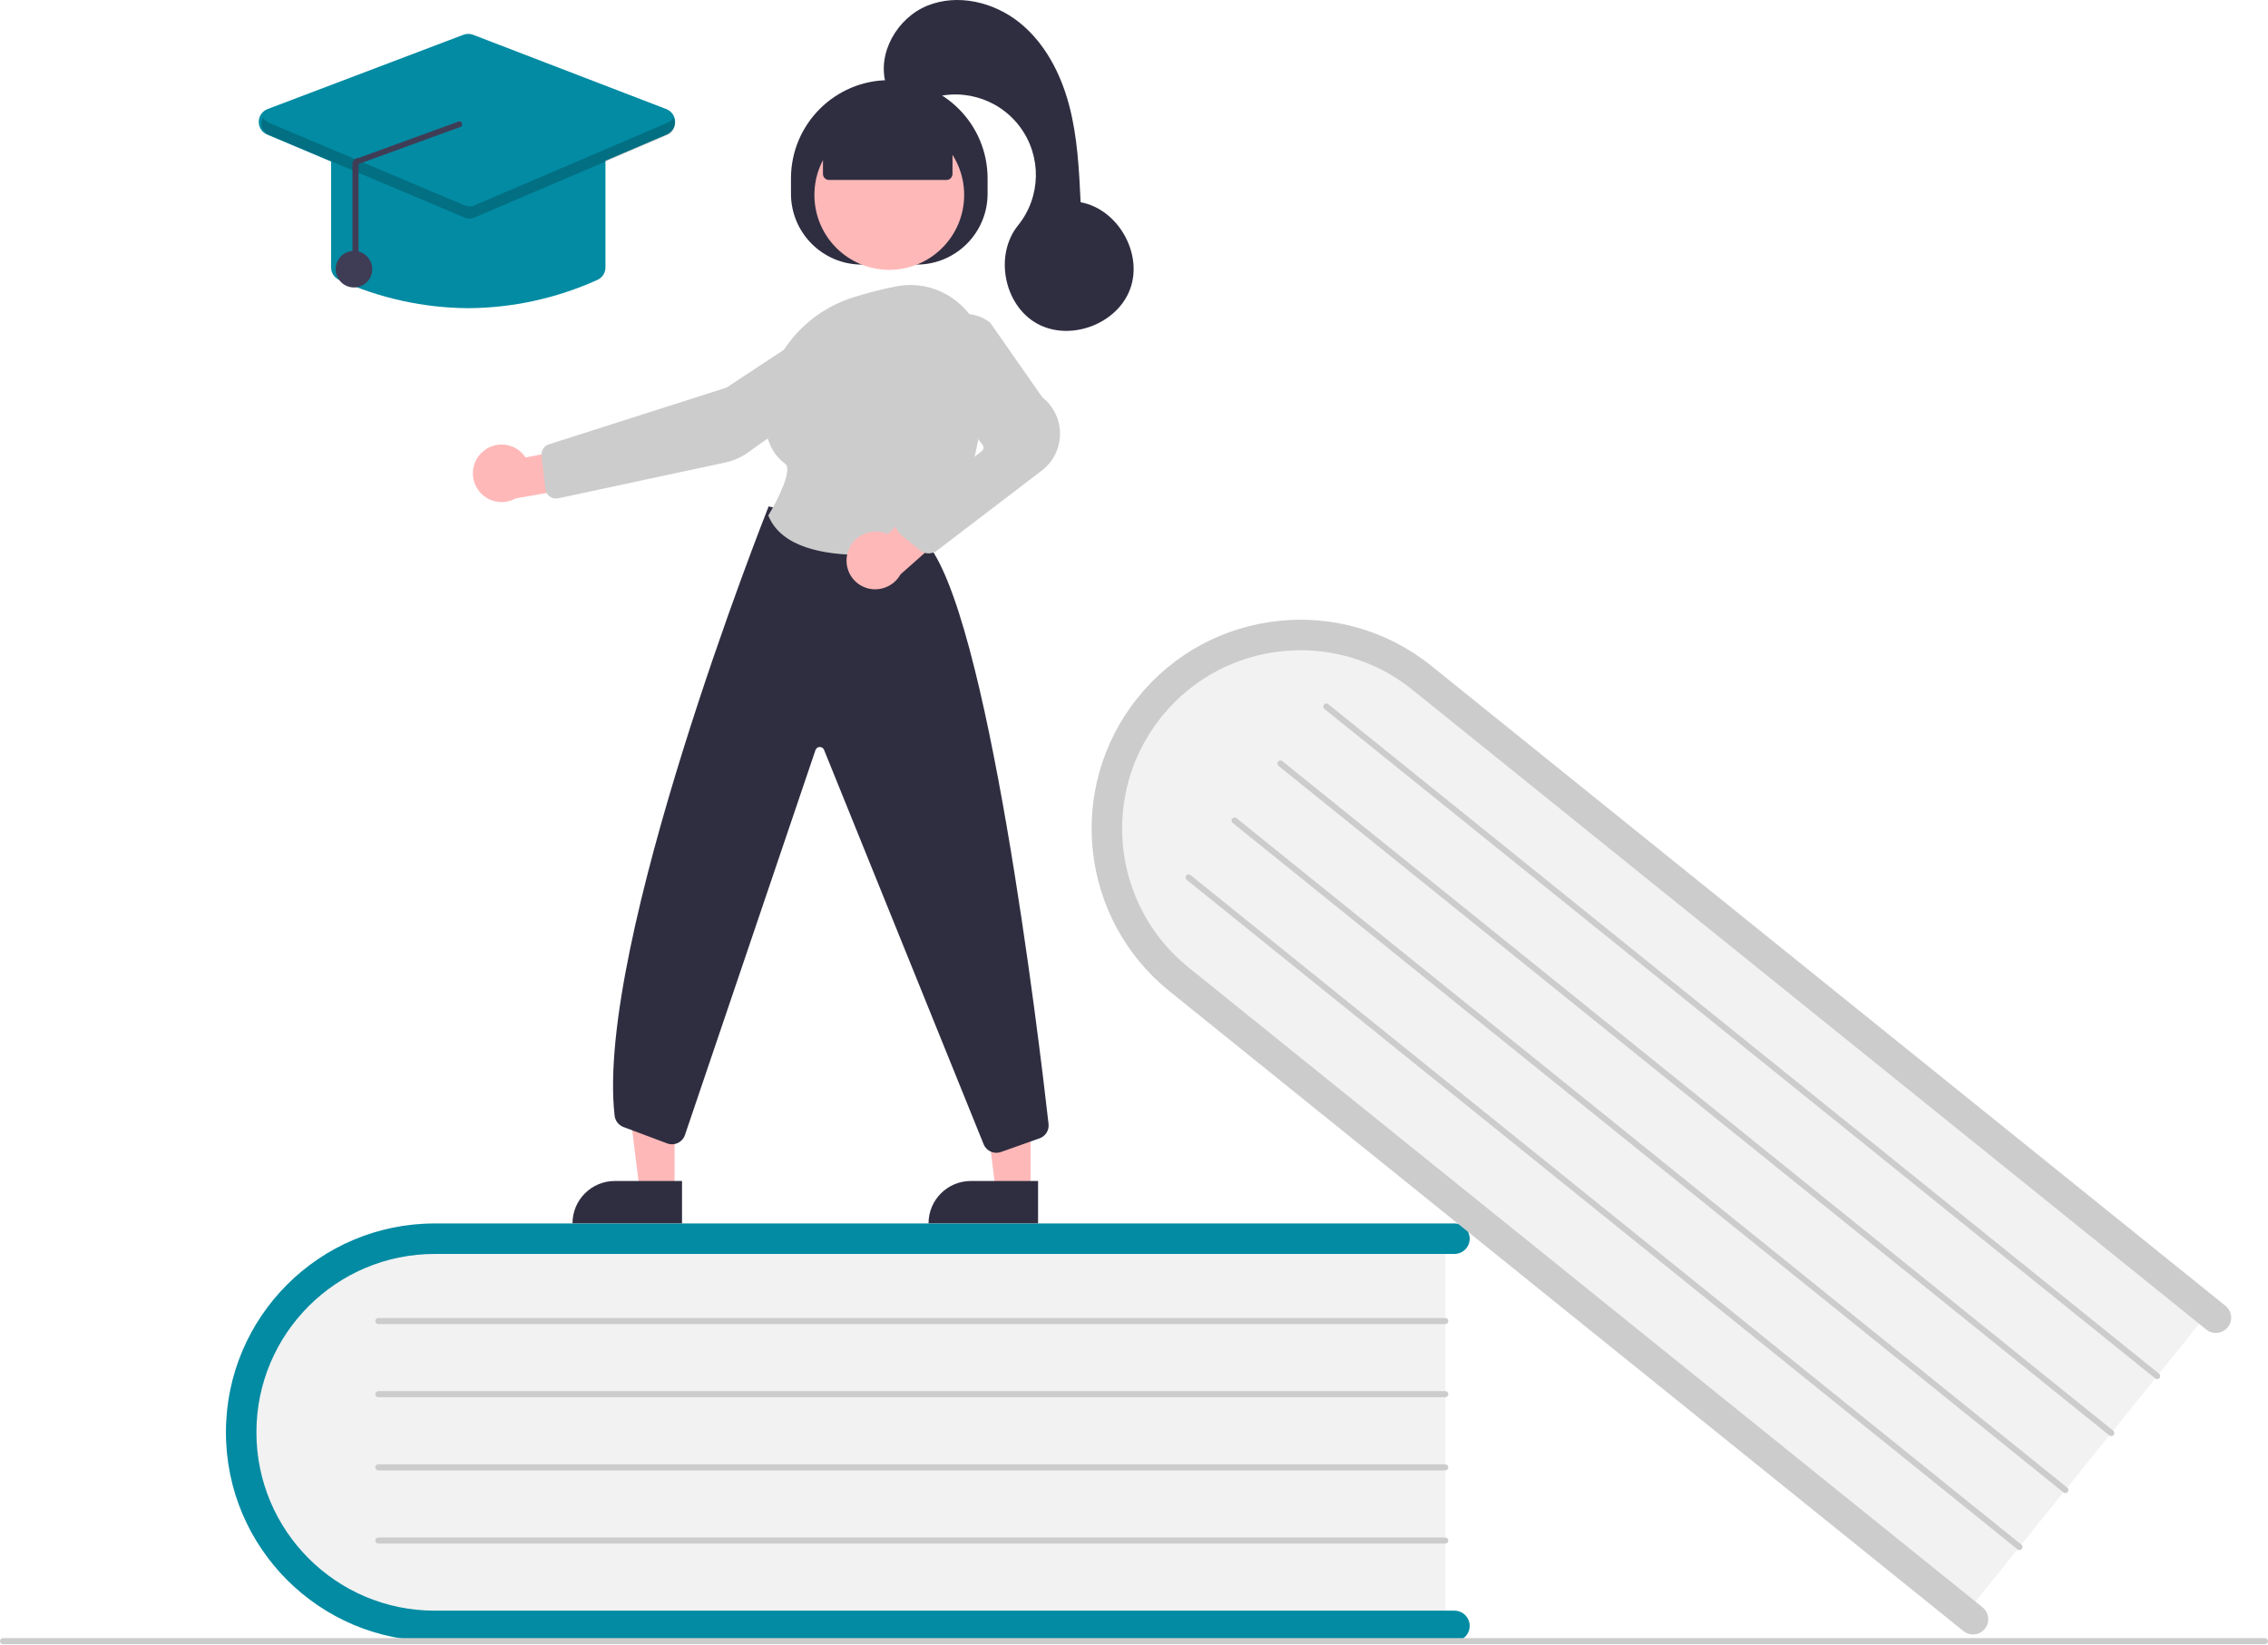
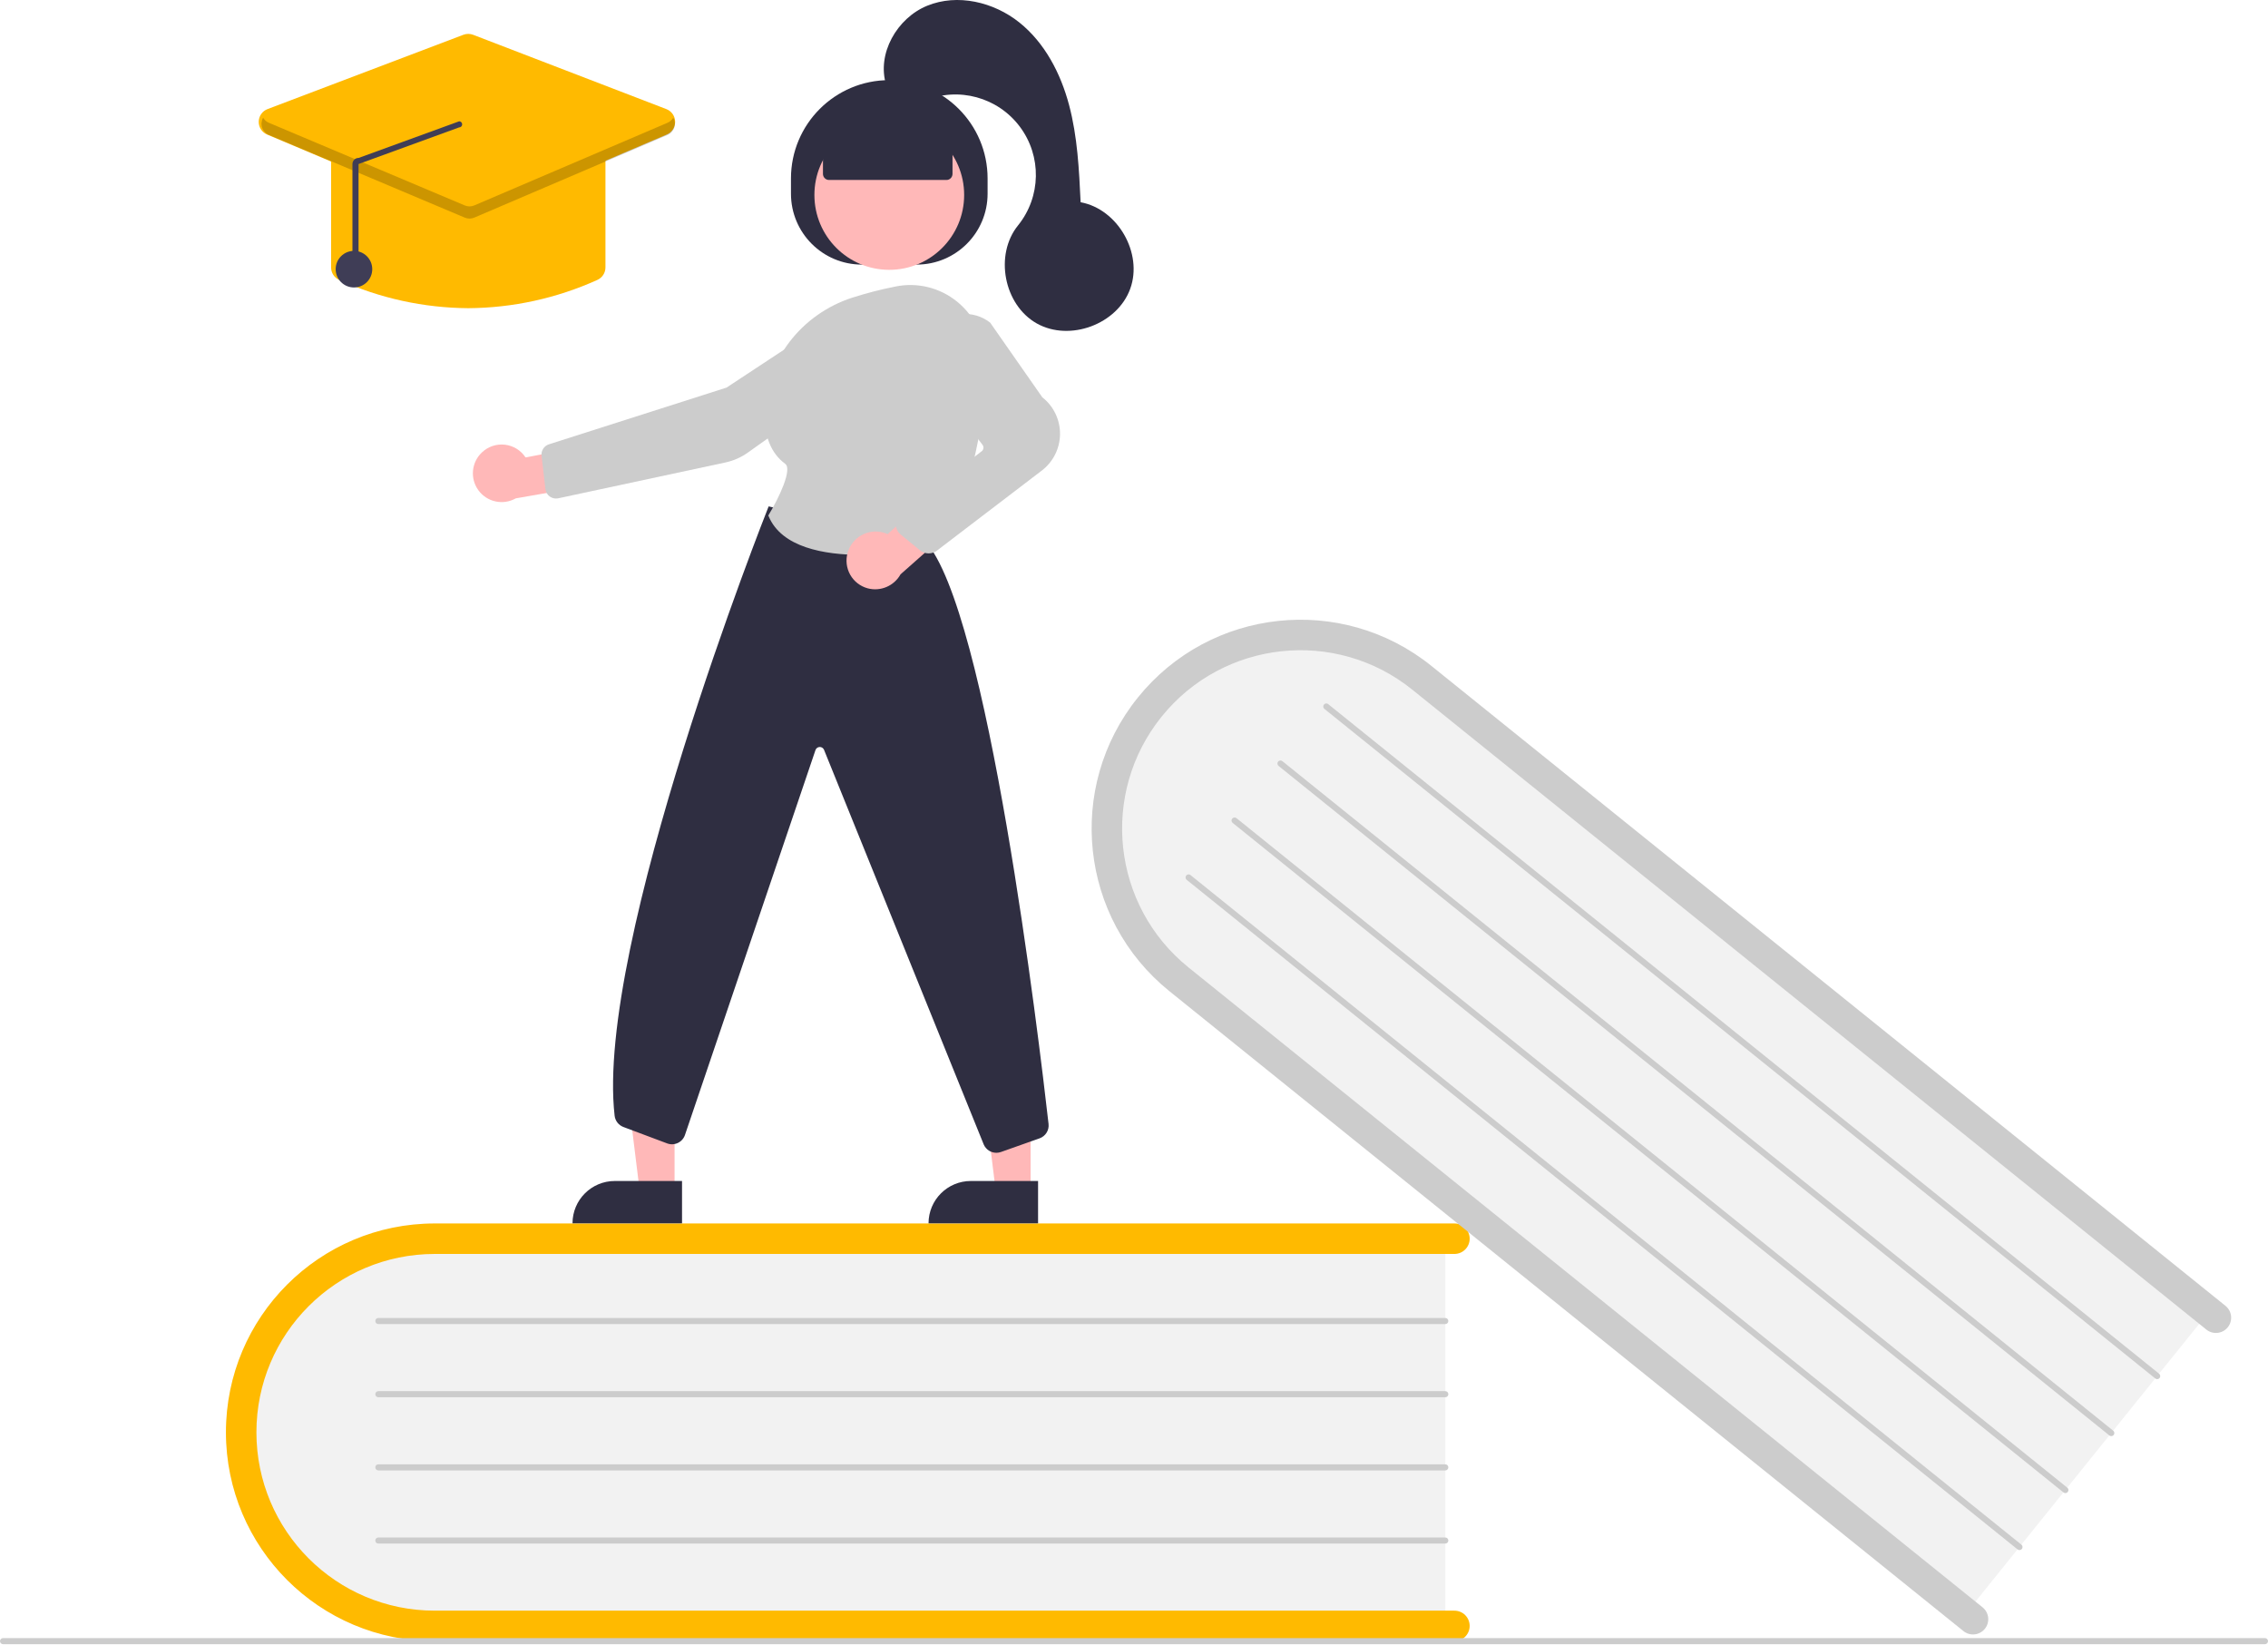
<svg xmlns="http://www.w3.org/2000/svg" id="b7798a4d-5163-44df-883c-b45df1683271" data-name="Layer 1" width="744" height="539.286" viewBox="0 0 744 539.286">
  <path d="M702.114,584.643v130H376.415c-37.109,0-67.301-29.16-67.301-65s30.192-65,67.301-65Z" transform="translate(-228 -180.357)" fill="#f2f2f2" />
-   <path d="M710.114,713.643a5.002,5.002,0,0,1-5,5h-334.5a68.5,68.5,0,1,1,0-137h334.5a5,5,0,0,1,0,10h-334.5a58.5,58.5,0,1,0,0,117h334.5A5.002,5.002,0,0,1,710.114,713.643Z" transform="translate(-228 -180.357)" fill="#028ba3" />
+   <path d="M710.114,713.643a5.002,5.002,0,0,1-5,5h-334.5a68.5,68.5,0,1,1,0-137h334.5a5,5,0,0,1,0,10h-334.5a58.5,58.5,0,1,0,0,117h334.5A5.002,5.002,0,0,1,710.114,713.643Z" transform="translate(-228 -180.357)" fill="#ffba00" />
  <path d="M702.114,614.643h-350a1,1,0,1,1,0-2h350a1,1,0,0,1,0,2Z" transform="translate(-228 -180.357)" fill="#ccc" />
  <path d="M702.114,638.643h-350a1,1,0,1,1,0-2h350a1,1,0,0,1,0,2Z" transform="translate(-228 -180.357)" fill="#ccc" />
  <path d="M702.114,662.643h-350a1,1,0,1,1,0-2h350a1,1,0,0,1,0,2Z" transform="translate(-228 -180.357)" fill="#ccc" />
  <path d="M702.114,686.643h-350a1,1,0,1,1,0-2h350a1,1,0,0,1,0,2Z" transform="translate(-228 -180.357)" fill="#ccc" />
  <path d="M953.832,609.114,872.267,710.342,618.652,505.992c-28.896-23.283-34.111-64.932-11.624-92.84s64.292-31.671,93.189-8.388Z" transform="translate(-228 -180.357)" fill="#f2f2f2" />
  <path d="M879.124,714.583a5.002,5.002,0,0,1-7.031.756L611.625,505.467a68.5,68.5,0,0,1,85.957-106.679L958.05,608.66a5,5,0,1,1-6.274,7.787L691.307,406.575a58.5,58.5,0,1,0-73.408,91.106L878.367,707.553A5.002,5.002,0,0,1,879.124,714.583Z" transform="translate(-228 -180.357)" fill="#ccc" />
  <path d="M935.009,632.474,662.471,412.877a1,1,0,1,1,1.255-1.557L936.264,630.917a1,1,0,1,1-1.255,1.557Z" transform="translate(-228 -180.357)" fill="#ccc" />
  <path d="M919.951,651.163,647.413,431.565a1,1,0,0,1,1.255-1.557L921.206,649.605a1,1,0,1,1-1.255,1.557Z" transform="translate(-228 -180.357)" fill="#ccc" />
  <path d="M904.893,669.851,632.355,450.254a1,1,0,0,1,1.255-1.557L906.148,668.294a1,1,0,1,1-1.255,1.557Z" transform="translate(-228 -180.357)" fill="#ccc" />
  <path d="M889.835,688.539,617.297,468.942a1,1,0,1,1,1.255-1.557L891.089,686.982a1,1,0,1,1-1.255,1.557Z" transform="translate(-228 -180.357)" fill="#ccc" />
  <path d="M971,719.643H229a1,1,0,0,1,0-2H971a1,1,0,0,1,0,2Z" transform="translate(-228 -180.357)" fill="#ccc" />
  <polygon points="338.081 390.622 326.649 390.621 321.212 346.525 338.085 346.527 338.081 390.622" fill="#ffb8b8" />
  <path d="M318.482,387.355h22.048a0,0,0,0,1,0,0v13.882a0,0,0,0,1,0,0H304.6a0,0,0,0,1,0,0v0A13.882,13.882,0,0,1,318.482,387.355Z" fill="#2f2e41" />
  <polygon points="221.286 390.622 209.854 390.621 204.417 346.525 221.29 346.527 221.286 390.622" fill="#ffb8b8" />
  <path d="M201.688,387.355h22.048a0,0,0,0,1,0,0v13.882a0,0,0,0,1,0,0H187.806a0,0,0,0,1,0,0v0A13.882,13.882,0,0,1,201.688,387.355Z" fill="#2f2e41" />
  <path d="M487.471,243.89v-5a32.25,32.25,0,0,1,32.25-32.25h0a32.25,32.25,0,0,1,32.25,32.25v5a23.25,23.25,0,0,1-23.25,23.25h-18A23.25,23.25,0,0,1,487.471,243.89Z" transform="translate(-228 -180.357)" fill="#2f2e41" />
  <circle cx="291.721" cy="63.942" r="24.561" fill="#ffb8b8" />
  <path d="M634.488,376.475" transform="translate(-228 -180.357)" fill="#ffb8b8" />
  <path d="M386.125,328.713A9.377,9.377,0,0,1,400.405,330.39l21.055-3.983,5.541,12.205-29.812,5.207a9.428,9.428,0,0,1-11.064-15.106Z" transform="translate(-228 -180.357)" fill="#ffb8b8" />
  <path d="M500.573,284.328l.275.417L466.322,307.49l-58.258,18.603a3.508,3.508,0,0,0-2.412,3.738l1.271,10.947a3.501,3.501,0,0,0,4.21,3.018l54.83-11.753a19.806,19.806,0,0,0,7.371-3.245L512.122,301.201a10.02,10.02,0,0,0,4.158-8.947,9.975,9.975,0,0,0-15.433-7.508Z" transform="translate(-228 -180.357)" fill="#ccc" />
  <path d="M554.853,558.466a4.518,4.518,0,0,1-4.138-2.701l-52.41-129.501a1.5,1.5,0,0,0-2.809.158L452.739,552.495a4.501,4.501,0,0,1-5.882,2.891l-14.338-5.377a4.489,4.489,0,0,1-2.897-3.705c-6.45-56.192,49.8-198.03,50.369-199.456l.157-.395,51.277,11.343.107.116c20.458,22.318,37.273,163.082,40.437,191.074a4.479,4.479,0,0,1-2.971,4.747l-12.656,4.476A4.457,4.457,0,0,1,554.853,558.466Z" transform="translate(-228 -180.357)" fill="#2f2e41" />
  <path d="M510.673,362.363c-12.424,0-26.274-2.477-30.538-12.701l-.098-.235.133-.218c3.365-5.521,7.813-14.94,5.422-16.709-4.709-3.482-6.994-9.21-6.792-17.025.44-16.966,12-32.029,28.766-37.482h0A127.642,127.642,0,0,1,521.829,274.321a24.281,24.281,0,0,1,20.133,4.972,24.526,24.526,0,0,1,9.096,18.871c.176,18.131-2.615,43.383-16.912,60.72a4.448,4.448,0,0,1-2.633,1.531A122.223,122.223,0,0,1,510.673,362.363Z" transform="translate(-228 -180.357)" fill="#ccc" />
  <path d="M506.051,361.684a9.556,9.556,0,0,1,11.678-6.664,9.407,9.407,0,0,1,1.448.536l15.987-14.549,11.118,7.49-22.862,20.231a9.539,9.539,0,0,1-10.813,4.587A9.394,9.394,0,0,1,506.051,361.684Z" transform="translate(-228 -180.357)" fill="#ffb8b8" />
  <path d="M532.632,361.869a4.488,4.488,0,0,1-2.845-1.015l-6.304-5.152a4.5,4.5,0,0,1,.109-7.055l26.442-20.28a1.503,1.503,0,0,0,.283-2.095L533.996,304.696a13.285,13.285,0,0,1,.887-17.114h0a13.248,13.248,0,0,1,17.888-1.431l.103.109,17.042,24.402a15.193,15.193,0,0,1-.36,24.186l-34.246,26.139A4.507,4.507,0,0,1,532.632,361.869Z" transform="translate(-228 -180.357)" fill="#ccc" />
  <path d="M497.965,237.39V225.204l21.756-9.5,20.744,9.5v12.186a2,2,0,0,1-2,2h-38.5A2,2,0,0,1,497.965,237.39Z" transform="translate(-228 -180.357)" fill="#2f2e41" />
  <path d="M518.722,208.257c-3.199-10.239,3.519-21.972,13.451-26.025s21.813-1.22,30.194,5.476,13.58,16.724,16.335,27.091,3.278,21.177,3.787,31.891c12.202,2.241,20.503,16.714,16.276,28.378s-19.873,17.459-30.678,11.362-13.935-22.485-6.136-32.134a26.374,26.374,0,0,0-30.688-40.91C525.248,215.902,517.702,209.368,518.722,208.257Z" transform="translate(-228 -180.357)" fill="#2f2e41" />
-   <path d="M381.614,281.44a104.449,104.449,0,0,1-42.348-9.275,4.473,4.473,0,0,1-2.652-4.104V231.643a4.505,4.505,0,0,1,4.5-4.5h81a4.505,4.505,0,0,1,4.5,4.5v36.418a4.473,4.473,0,0,1-2.652,4.104h0A104.449,104.449,0,0,1,381.614,281.44Z" transform="translate(-228 -180.357)" fill="#028ba3" />
-   <path d="M381.603,251.937a4.505,4.505,0,0,1-1.749-.352l-64.232-27.1a4.5,4.5,0,0,1,.153-8.353L380.008,191.765a4.484,4.484,0,0,1,3.211.007l63.372,24.368a4.5,4.5,0,0,1,.154,8.338L383.373,251.577A4.507,4.507,0,0,1,381.603,251.937Z" transform="translate(-228 -180.357)" fill="#028ba3" />
+   <path d="M381.614,281.44a104.449,104.449,0,0,1-42.348-9.275,4.473,4.473,0,0,1-2.652-4.104V231.643a4.505,4.505,0,0,1,4.5-4.5h81a4.505,4.505,0,0,1,4.5,4.5v36.418a4.473,4.473,0,0,1-2.652,4.104h0A104.449,104.449,0,0,1,381.614,281.44Z" transform="translate(-228 -180.357)" fill="#ffba00" />
+   <path d="M381.603,251.937a4.505,4.505,0,0,1-1.749-.352l-64.232-27.1a4.5,4.5,0,0,1,.153-8.353L380.008,191.765a4.484,4.484,0,0,1,3.211.007l63.372,24.368a4.5,4.5,0,0,1,.154,8.338L383.373,251.577A4.507,4.507,0,0,1,381.603,251.937Z" transform="translate(-228 -180.357)" fill="#ffba00" />
  <circle cx="116.114" cy="88.286" r="6" fill="#3f3d56" />
  <path d="M446.965,220.631,383.592,247.73a4,4,0,0,1-3.127.008l-64.232-27.099a3.925,3.925,0,0,1-1.913-1.681,3.997,3.997,0,0,0,1.913,5.681l64.232,27.099a4,4,0,0,0,3.127-.008l63.373-27.099a3.997,3.997,0,0,0,1.895-5.673A3.927,3.927,0,0,1,446.965,220.631Z" transform="translate(-228 -180.357)" opacity="0.2" />
  <path d="M344.618,268.62a1,1,0,0,0,1-1V234.158l32.981-12.015a1,1,0,0,0,.03-2l-32.981,12.015a1.962,1.962,0,0,0-1.433.575,1.986,1.986,0,0,0-.596,1.425v33.461A1,1,0,0,0,344.618,268.62Z" transform="translate(-228 -180.357)" fill="#3f3d56" />
</svg>
